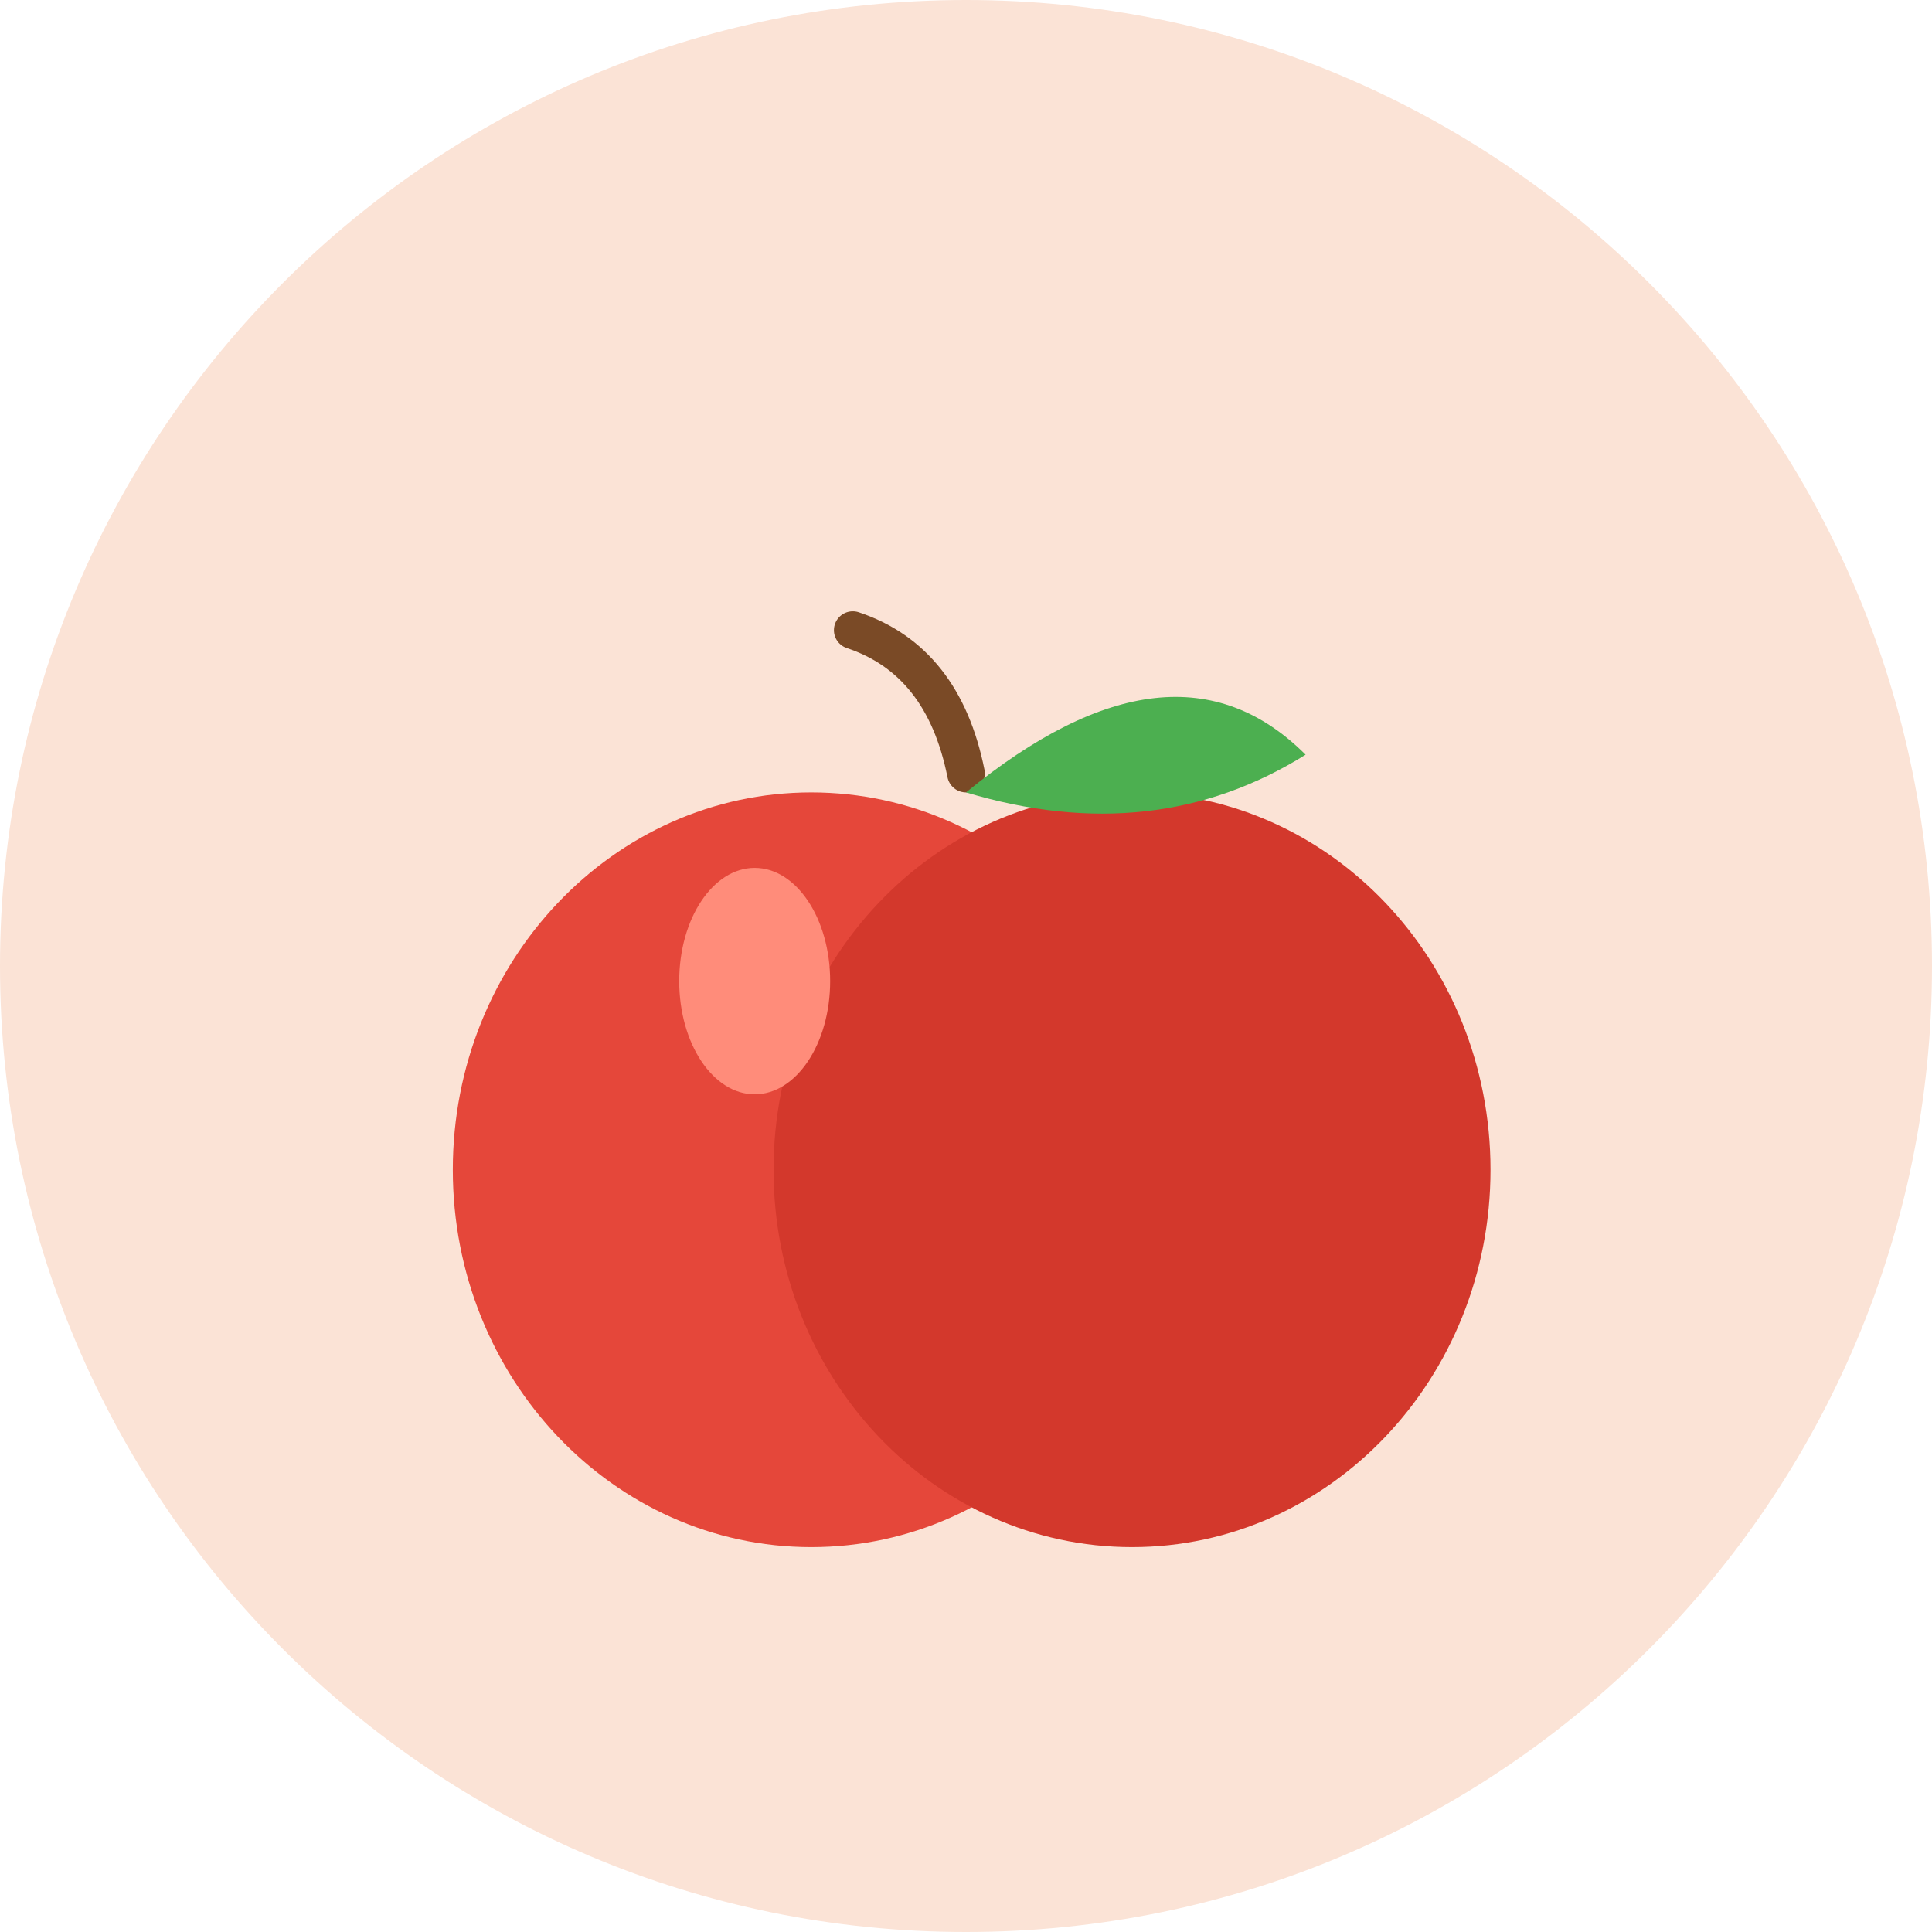
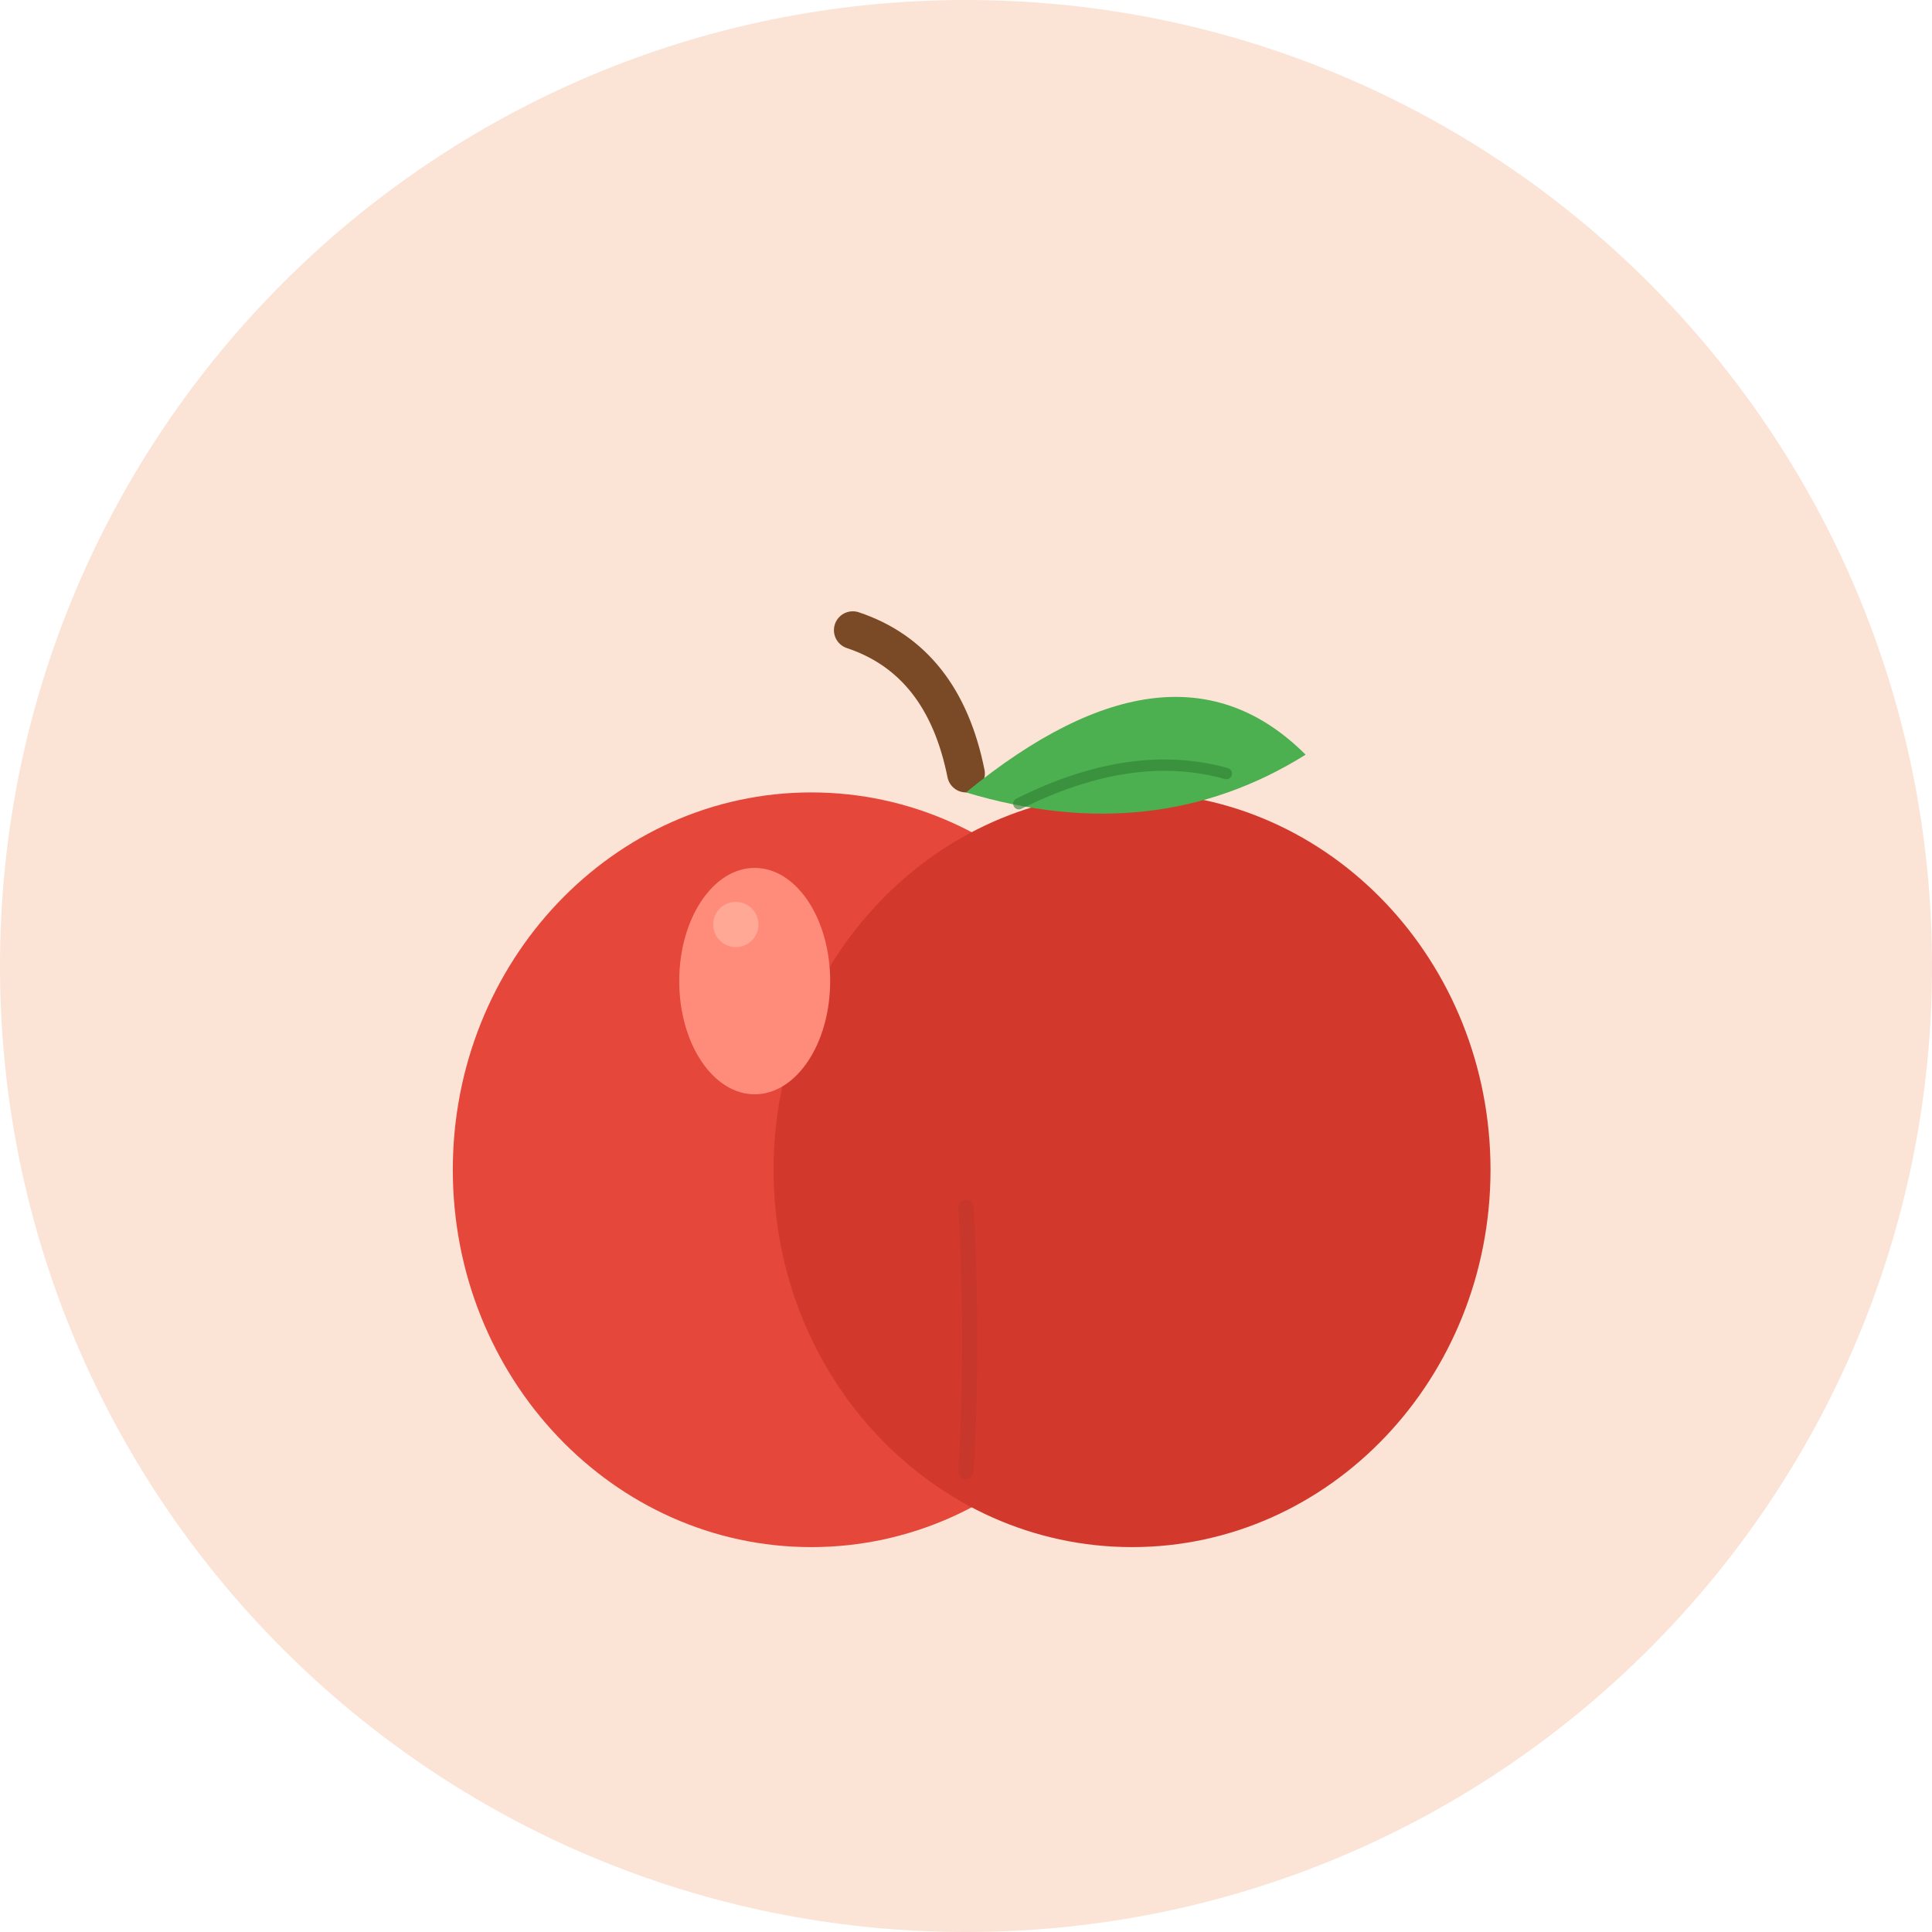
<svg xmlns="http://www.w3.org/2000/svg" width="512" height="512" viewBox="0 0 512 512">
  <circle cx="256" cy="256" r="256" fill="#FBE3D6" />
  <ellipse cx="215" cy="310" rx="95" ry="100" fill="#E5473A" />
  <ellipse cx="300" cy="310" rx="95" ry="100" fill="#D3382C" />
+   <path d="M 256 320 Q 258 355 256 390" fill="none" stroke="#B5342A" stroke-width="4" stroke-linecap="round" opacity="0.4" />
  <path d="M 256 205 q -6 -30 -30 -38" fill="none" stroke="#7A4A26" stroke-width="10" stroke-linecap="round" />
  <path d="M 256 210 q 55 -45 90 -10 q -40 25 -90 10 z" fill="#4CAF50" />
+   <path d="M 270 213 q 30 -15 55 -8" fill="none" stroke="#2E7D32" stroke-width="3" stroke-linecap="round" opacity="0.6" />
  <ellipse cx="200" cy="260" rx="20" ry="30" fill="#FF8C7A" />
+   <circle cx="195" cy="245" r="6" fill="#FFB3A3" opacity="0.7" />
</svg>
